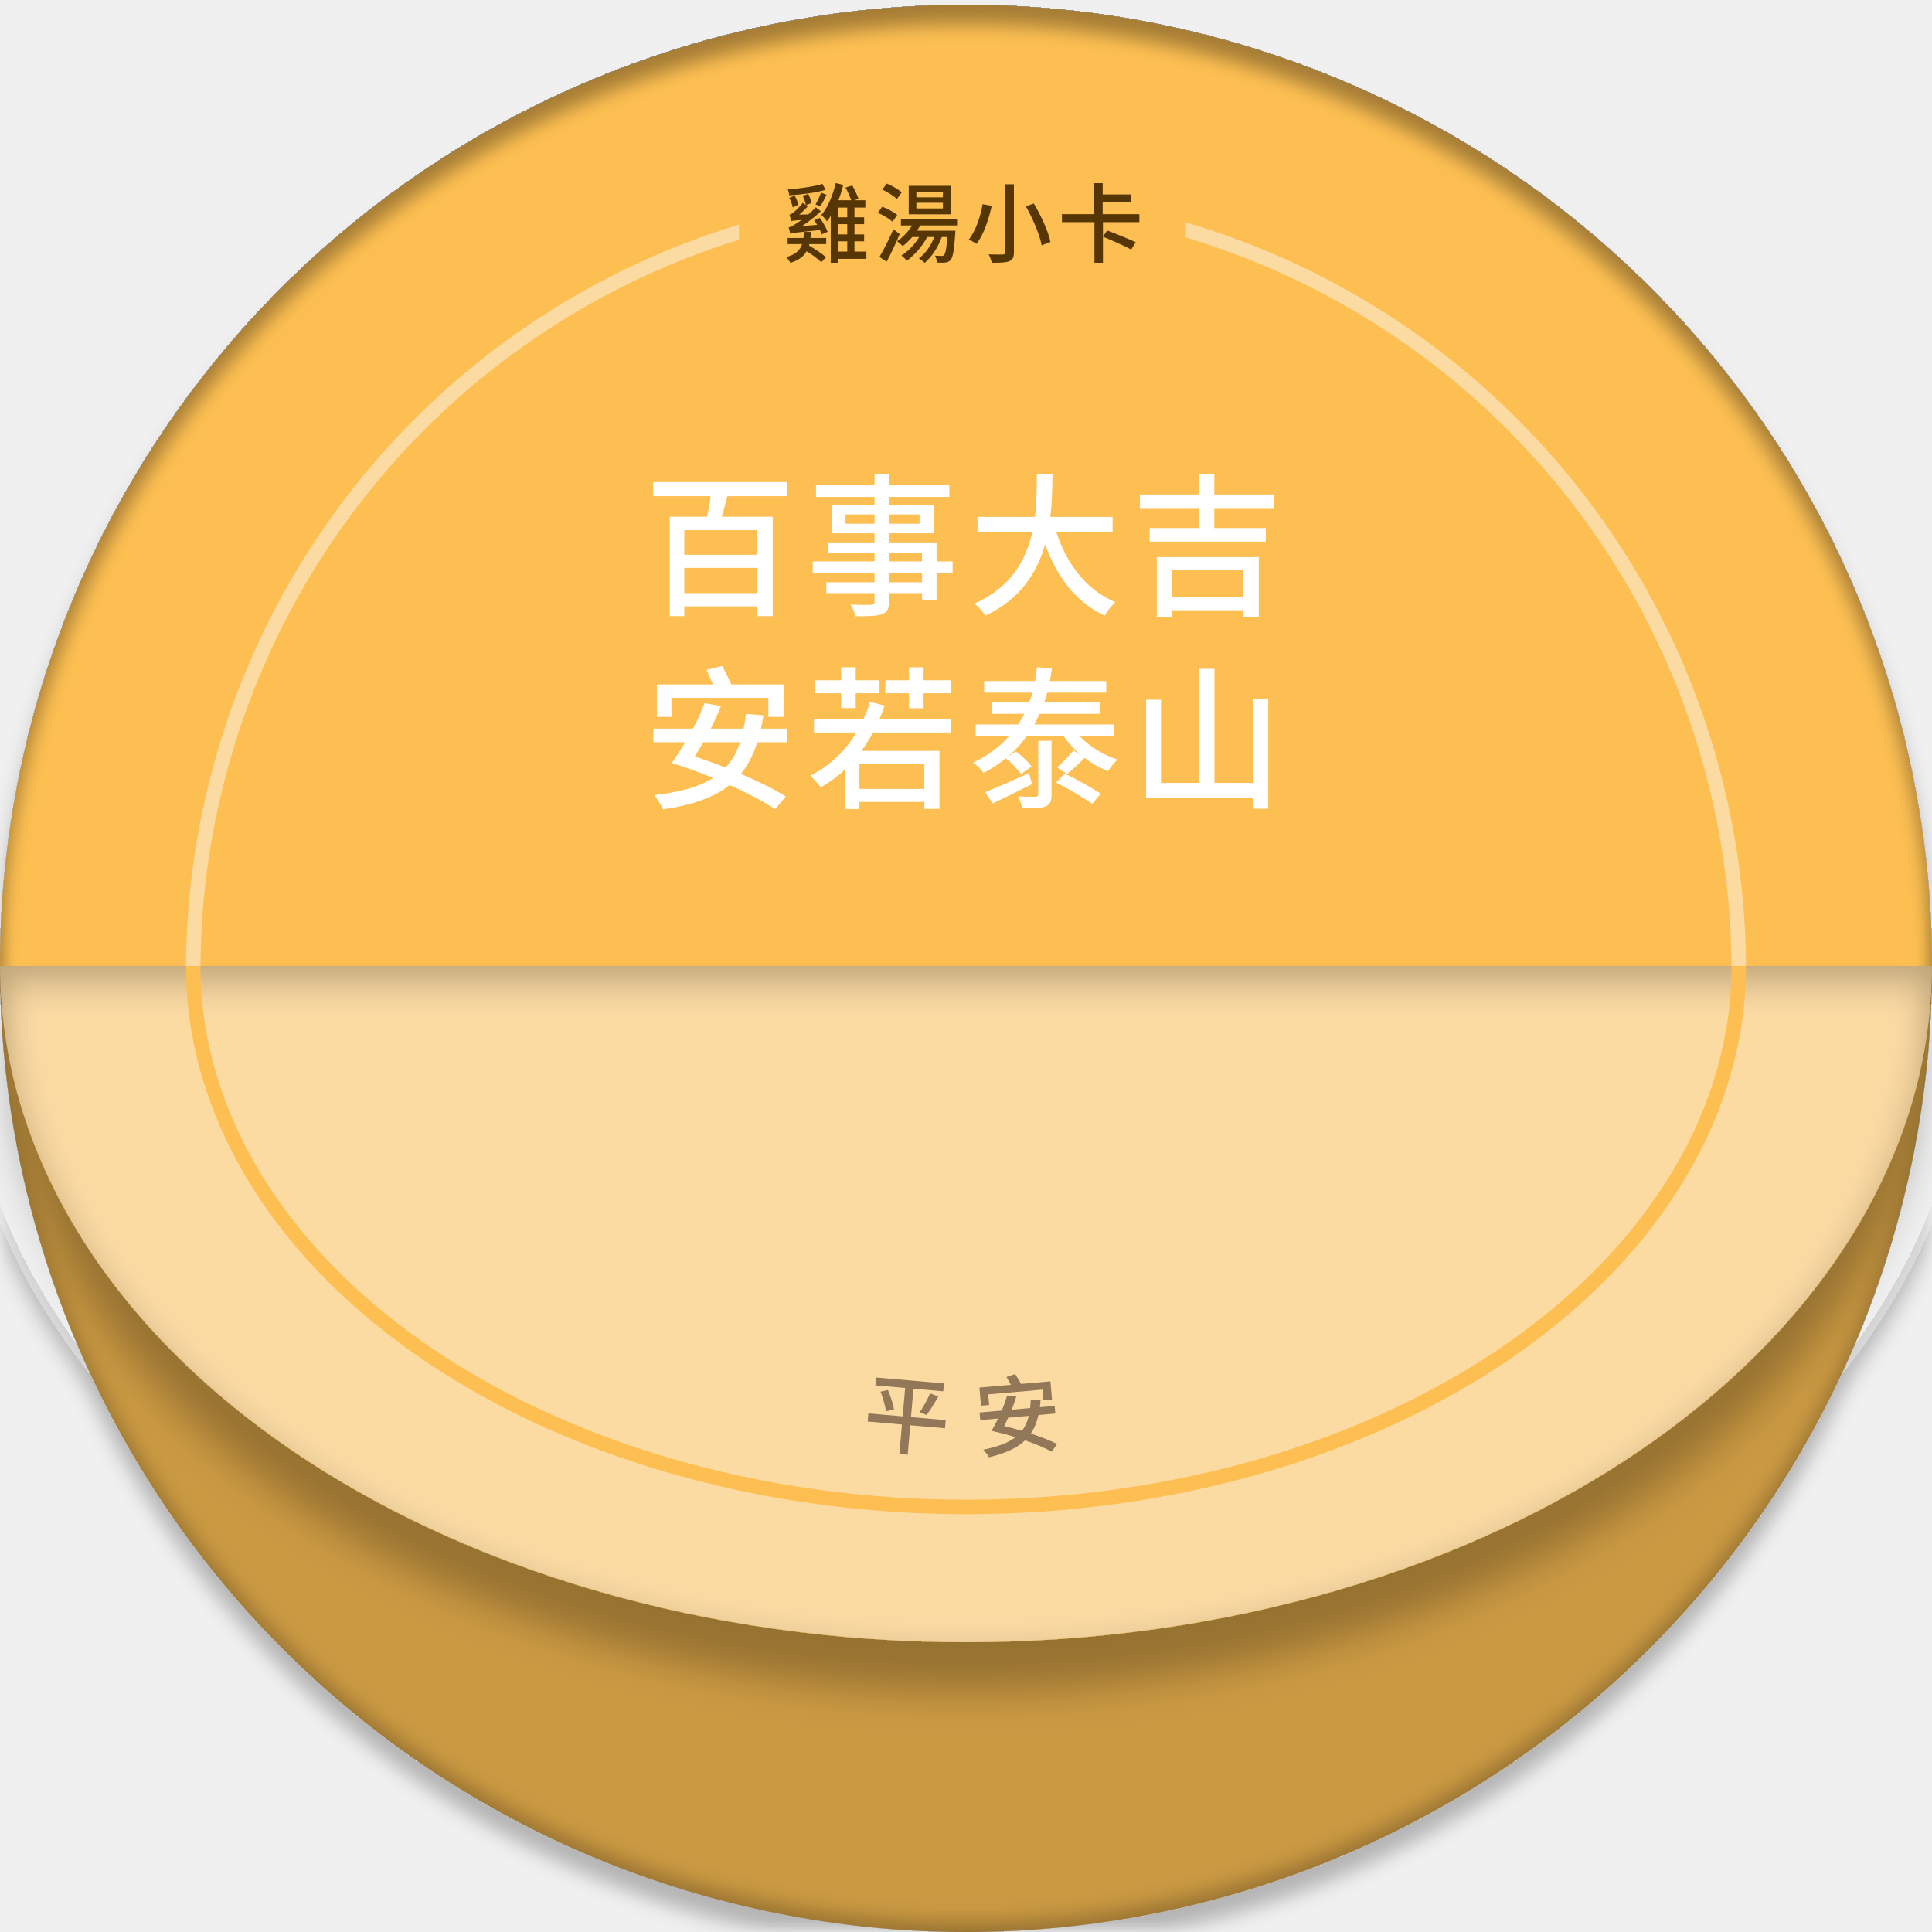
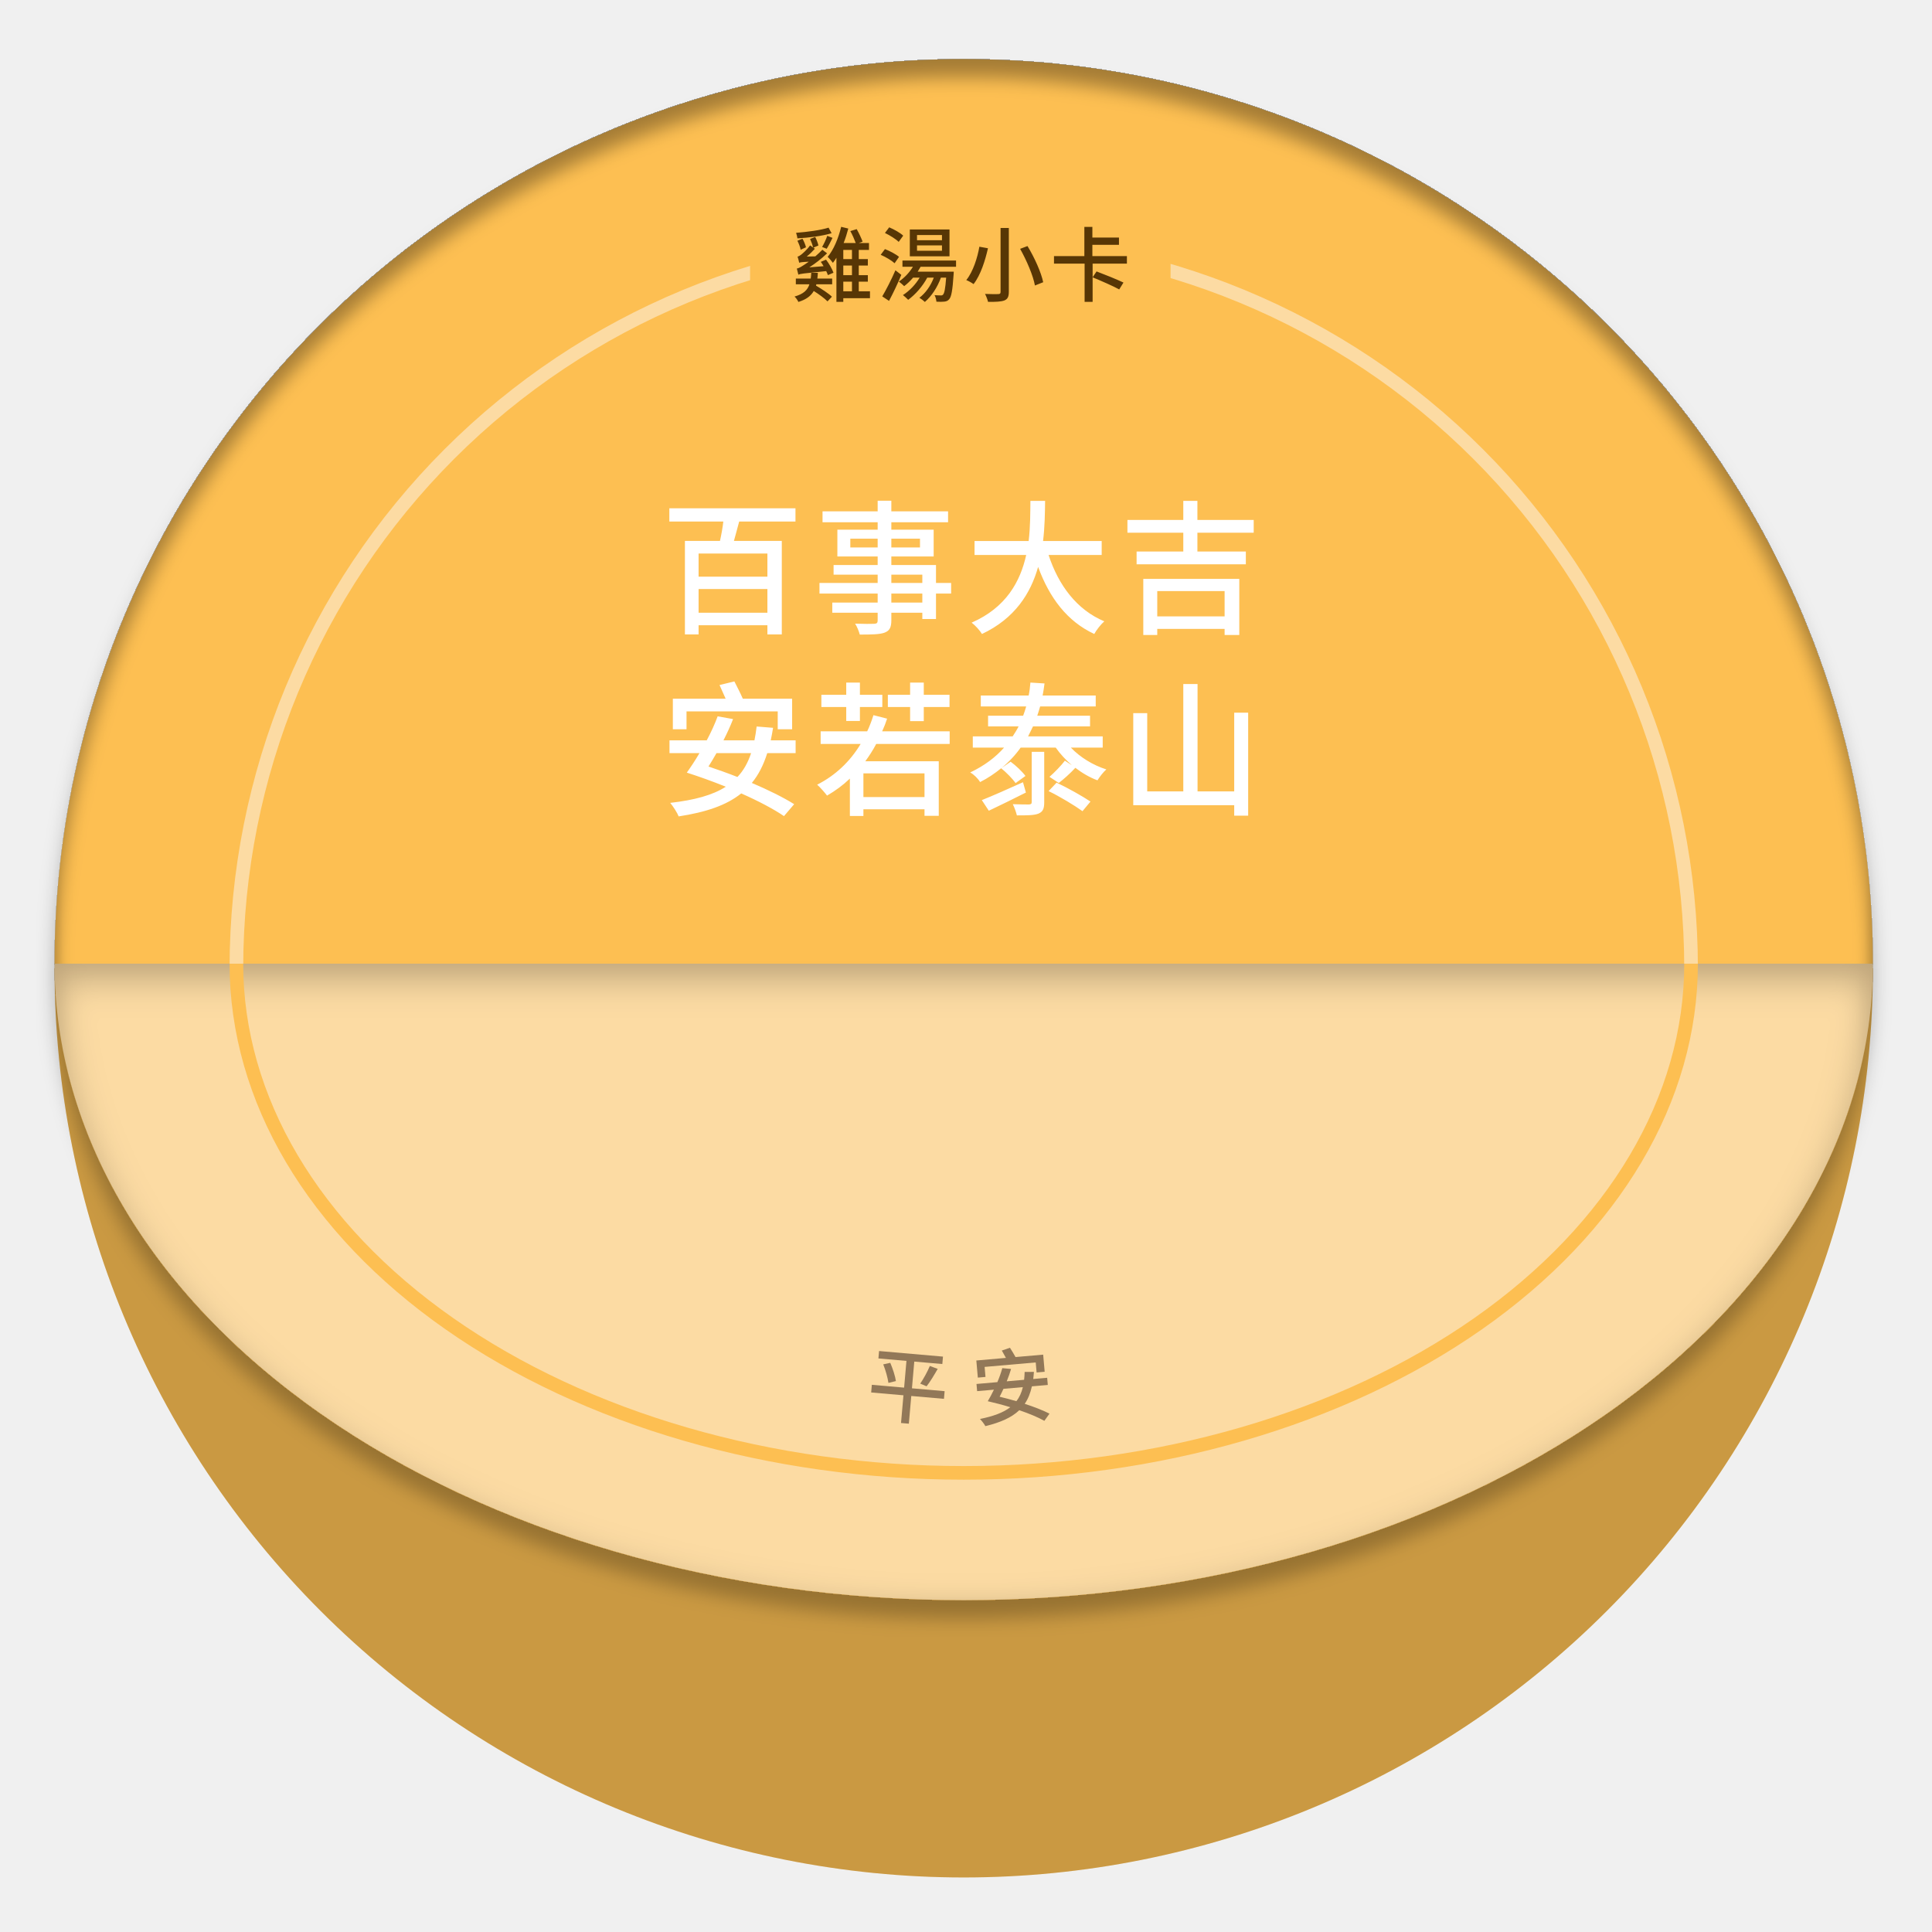
- <svg xmlns="http://www.w3.org/2000/svg" width="400" height="400" viewBox="0 0 400 400" fill="none">
-   <g clip-path="url(#clip0_114_13387)">
-     <g filter="url(#filter0_d_114_13387)">
-       <g filter="url(#filter1_i_114_13387)">
-         <path d="M400 200C400 147.222 378.929 96.606 341.421 59.286C303.914 21.966 253.043 1 200 1C146.957 1 96.086 21.966 58.579 59.286C21.071 96.606 8.00932e-06 147.222 0 200L400 200Z" fill="#FDBF52" />
-       </g>
-       <path d="M360 201C360 158.565 343.143 117.869 313.137 87.863C283.131 57.857 242.435 41 200 41C157.565 41 116.869 57.857 86.863 87.863C56.857 117.869 40 158.565 40 201" stroke="#FCDBA3" stroke-width="3" />
-       <g filter="url(#filter2_i_114_13387)">
-         <path d="M1.74846e-05 200C1.28474e-05 253.043 21.071 303.914 58.579 341.421C96.086 378.929 146.957 400 200 400C253.043 400 303.914 378.929 341.421 341.421C378.929 303.914 400 253.043 400 200L200 200L1.74846e-05 200Z" fill="#FDBF52" />
-         <path d="M1.74846e-05 200C1.28474e-05 253.043 21.071 303.914 58.579 341.421C96.086 378.929 146.957 400 200 400C253.043 400 303.914 378.929 341.421 341.421C378.929 303.914 400 253.043 400 200L200 200L1.74846e-05 200Z" fill="black" fill-opacity="0.2" />
-       </g>
-       <g filter="url(#filter3_di_114_13387)">
-         <path d="M1.22392e-05 200C8.99315e-06 237.13 21.071 272.74 58.579 298.995C96.086 325.25 146.957 340 200 340C253.043 340 303.914 325.25 341.421 298.995C378.929 272.74 400 237.13 400 200L200 200L1.22392e-05 200Z" fill="#FCDBA3" />
-       </g>
-       <path d="M40 200C40 229.704 56.857 258.192 86.863 279.196C116.869 300.2 157.565 312 200 312C242.435 312 283.131 300.2 313.137 279.196C343.143 258.192 360 229.704 360 200" stroke="#FDBF52" stroke-width="3" />
-       <path d="M156.812 114.856H141.676V109.768H156.812V114.856ZM141.676 122.792V117.576H156.812V122.792H141.676ZM162.988 102.728V99.816H135.244V102.728H147.116C146.956 104.136 146.668 105.704 146.38 106.984H138.668V127.56H141.676V125.544H156.812V127.56H159.98V106.984H149.452C149.836 105.704 150.188 104.168 150.604 102.728H162.988ZM190.892 120.552H184.076V118.568H190.892V120.552ZM184.076 114.408H190.892V116.232H184.076V114.408ZM175.052 108.424V106.504H181.068V108.424H175.052ZM190.38 106.504V108.424H184.076V106.504H190.38ZM197.228 116.232H193.9V112.296H184.076V110.408H193.388V104.52H184.076V102.888H196.556V100.488H184.076V98.152H181.068V100.488H168.94V102.888H181.068V104.52H172.204V110.408H181.068V112.296H171.372V114.408H181.068V116.232H168.268V118.568H181.068V120.552H171.084V122.792H181.068V124.488C181.068 125.032 180.876 125.192 180.3 125.224C179.788 125.256 177.868 125.256 176.108 125.192C176.524 125.832 176.972 126.92 177.132 127.592C179.82 127.592 181.484 127.56 182.572 127.176C183.66 126.76 184.076 126.088 184.076 124.456V122.792H190.892V124.168H193.9V118.568H197.228V116.232ZM230.348 110.088V107.016H217.452C217.836 103.848 217.868 100.776 217.9 98.184H214.668C214.636 100.744 214.668 103.816 214.284 107.016H202.38V110.088H213.74C212.46 115.88 209.356 121.64 201.74 124.968C202.572 125.608 203.532 126.664 204.012 127.464C211.276 124.04 214.732 118.504 216.364 112.712C218.86 119.496 222.732 124.68 228.716 127.464C229.196 126.568 230.188 125.32 230.924 124.68C224.876 122.152 220.844 116.744 218.668 110.088H230.348ZM257.388 118.024V123.592H242.572V118.024H257.388ZM239.5 127.688H242.572V126.344H257.388V127.688H260.62V115.336H239.5V127.688ZM263.788 105.192V102.376H251.404V98.184H248.3V102.376H236.012V105.192H248.3V109.32H238.028V112.136H262.06V109.32H251.404V105.192H263.788ZM139.02 144.488H159.084V148.424H162.252V141.704H151.404C150.924 140.584 150.156 139.08 149.548 137.896L146.284 138.696C146.7 139.592 147.212 140.744 147.628 141.704H136.012V148.424H139.02V144.488ZM153.228 153.672C152.524 155.784 151.564 157.512 150.22 158.92C148.108 158.088 145.932 157.32 143.852 156.616C144.428 155.72 145.004 154.728 145.612 153.672H153.228ZM163.02 153.672V150.856H157.548C157.74 149.992 157.9 149.064 158.06 148.104L154.444 147.816C154.316 148.904 154.156 149.928 153.964 150.856H147.148C147.948 149.288 148.684 147.688 149.26 146.184L145.868 145.576C145.26 147.24 144.428 149.064 143.468 150.856H135.276V153.672H141.868C140.94 155.272 139.948 156.744 139.084 157.96C141.772 158.824 144.748 159.88 147.66 161.064C144.716 162.952 140.716 164.008 135.436 164.616C136.076 165.384 137.004 166.824 137.292 167.592C143.308 166.664 147.788 165.16 151.052 162.536C154.828 164.2 158.22 165.992 160.46 167.528L162.7 164.904C160.364 163.432 157.004 161.768 153.388 160.232C154.86 158.44 155.948 156.296 156.78 153.672H163.02ZM188.204 146.632H191.212V143.528H196.876V140.84H191.212V138.152H188.204V140.84H183.308V143.528H188.204V146.632ZM174.156 146.6H177.164V143.528H182.092V140.84H177.164V138.152H174.156V140.84H168.684V143.528H174.156V146.6ZM191.372 163.336H177.932V158.12H191.372V163.336ZM196.908 151.656V148.872H182.06C182.476 147.976 182.828 147.048 183.148 146.088L180.14 145.32C179.756 146.536 179.308 147.752 178.764 148.872H168.524V151.656H177.324C174.988 155.528 171.788 158.568 167.756 160.616C168.396 161.16 169.484 162.408 169.932 163.016C171.756 161.96 173.42 160.744 174.956 159.272V167.496H177.932V166.024H191.372V167.464H194.508V155.464H178.348C179.212 154.28 180.044 153 180.748 151.656H196.908ZM213.036 160.072C209.708 161.576 206.252 163.112 203.98 164.008L205.516 166.344C207.884 165.224 210.892 163.752 213.676 162.344L213.036 160.072ZM214.956 164.424C214.956 164.84 214.796 164.936 214.348 164.968C213.932 164.968 212.332 164.968 210.796 164.904C211.148 165.608 211.532 166.664 211.692 167.368C213.932 167.368 215.436 167.368 216.428 166.984C217.42 166.568 217.708 165.896 217.708 164.488V153.384H214.956V164.424ZM218.668 162.024C221.164 163.24 224.396 165.192 226.124 166.44L227.884 164.328C226.156 163.176 222.956 161.352 220.428 160.168L218.668 162.024ZM230.572 152.456V149.992H214.156C214.508 149.256 214.892 148.552 215.244 147.784H227.788V145.448H216.172C216.396 144.776 216.62 144.104 216.812 143.4H229.036V141H217.356C217.516 140.136 217.676 139.208 217.772 138.344L214.668 138.152C214.604 139.08 214.476 140.072 214.284 141H203.756V143.4H213.74C213.548 144.104 213.324 144.776 213.068 145.448H205.356V147.784H212.076C211.692 148.552 211.244 149.256 210.764 149.992H201.996V152.456H208.876C206.988 154.6 204.524 156.456 201.42 157.928C202.188 158.312 203.18 159.304 203.596 160.04C205.324 159.176 206.86 158.12 208.236 157C209.388 157.928 210.764 159.336 211.404 160.264L213.58 158.696C212.908 157.768 211.5 156.424 210.316 155.56L208.332 156.936C209.964 155.592 211.372 154.088 212.524 152.456H220.236C221.228 153.864 222.444 155.176 223.788 156.328L222.252 155.336C221.452 156.392 219.948 157.96 218.86 158.888L220.908 160.232C221.964 159.432 223.372 158.184 224.556 156.904C226.06 158.056 227.692 159.016 229.42 159.656C229.868 158.92 230.732 157.8 231.372 157.256C228.428 156.328 225.58 154.568 223.564 152.456H230.572ZM259.5 144.776V162.088H251.436V138.472H248.3V162.088H240.364V144.872H237.292V165.128H259.5V167.432H262.572V144.776H259.5Z" fill="white" />
-       <rect x="153" y="32" width="92.5" height="26" fill="#FDBF52" />
-       <path d="M170.268 38.078C168.522 38.636 165.588 39.032 163.122 39.212C163.23 39.554 163.374 40.058 163.41 40.436C165.93 40.292 168.936 39.914 170.934 39.302L170.268 38.078ZM169.854 42.722C170.25 42.11 170.7 41.21 171.132 40.328L169.98 39.878C169.728 40.634 169.242 41.66 168.846 42.326L169.854 42.722ZM165.3 42.398C165.174 41.858 164.868 41.084 164.526 40.508L163.41 40.958C163.716 41.552 164.04 42.38 164.13 42.938L165.3 42.398ZM166.452 48.014C166.434 48.464 166.398 48.896 166.344 49.274H163.068V50.534H166.056C165.642 51.83 164.742 52.676 162.78 53.234C163.086 53.504 163.482 54.062 163.626 54.422C165.372 53.882 166.398 53.09 167.01 52.01C168.162 52.73 169.404 53.648 170.034 54.296L171.006 53.27C170.25 52.532 168.738 51.56 167.514 50.84L167.568 50.534H171.06V49.274H167.802C167.856 48.878 167.892 48.446 167.91 48.014H166.452ZM168.558 45.602C168.774 45.89 168.972 46.214 169.17 46.556L166.038 46.808C167.352 45.962 168.684 44.936 169.944 43.73L168.9 42.938C168.414 43.442 167.874 43.946 167.352 44.396L165.462 44.432C166.074 43.946 166.704 43.334 167.262 42.722L166.92 42.488L168.036 42.002C167.928 41.48 167.622 40.706 167.334 40.13L166.2 40.562C166.47 41.156 166.758 41.912 166.848 42.434L166.2 41.984C165.534 42.938 164.544 43.784 164.238 44.018C163.95 44.234 163.698 44.396 163.446 44.45C163.572 44.81 163.752 45.512 163.806 45.8C164.04 45.71 164.364 45.638 165.912 45.566C165.372 45.944 164.94 46.25 164.688 46.394C164.112 46.772 163.68 47.006 163.284 47.078C163.392 47.438 163.572 48.158 163.626 48.428C164.04 48.212 164.652 48.158 169.746 47.636C169.908 47.96 170.034 48.266 170.124 48.518L171.348 47.996C171.06 47.186 170.394 45.998 169.71 45.116L168.558 45.602ZM173.508 49.958H175.416V52.082H173.508V49.958ZM175.416 44.99H173.508V42.974H175.416V44.99ZM175.416 48.536H173.508V46.412H175.416V48.536ZM179.376 52.082H176.91V49.958H178.908V48.536H176.91V46.412H178.908V44.99H176.91V42.974H179.16V41.462H176.91L177.756 41.156C177.486 40.418 176.946 39.266 176.46 38.402L175.056 38.834C175.506 39.626 175.974 40.724 176.244 41.462H173.58C173.994 40.436 174.318 39.356 174.606 38.276L173.04 37.898C172.428 40.418 171.402 42.92 170.07 44.504C170.412 44.81 170.988 45.494 171.222 45.818C171.492 45.476 171.744 45.116 171.996 44.702V54.404H173.508V53.594H179.376V52.082ZM195.216 40.85H189.726V39.698H195.216V40.85ZM195.216 43.154H189.726V41.984H195.216V43.154ZM196.872 38.474H188.142V44.378H196.872V38.474ZM186.684 39.842C186.036 39.212 184.668 38.456 183.606 38.006L182.67 39.248C183.732 39.752 185.082 40.598 185.694 41.21L186.684 39.842ZM185.766 44.504C185.1 43.928 183.732 43.208 182.67 42.794L181.734 44.054C182.832 44.522 184.164 45.314 184.794 45.908L185.766 44.504ZM184.974 47.456C184.092 49.508 182.904 51.812 182.076 53.198L183.57 54.188C184.47 52.496 185.496 50.354 186.27 48.464L184.974 47.456ZM198.312 46.682V45.314H186.522V46.682H188.826C188.052 47.96 186.918 49.148 185.73 49.94C186.072 50.192 186.648 50.678 186.9 50.948C187.566 50.444 188.25 49.796 188.862 49.076H190.302C189.402 50.606 188.052 51.992 186.63 52.91C186.954 53.162 187.53 53.684 187.782 53.954C189.366 52.784 190.932 51.02 191.976 49.076H193.416C192.732 50.876 191.616 52.46 190.248 53.504C190.59 53.702 191.202 54.17 191.454 54.422C192.912 53.162 194.19 51.254 194.982 49.076H196.134C195.954 51.524 195.738 52.496 195.468 52.784C195.324 52.964 195.18 53 194.946 52.982C194.712 52.982 194.172 52.982 193.578 52.928C193.812 53.306 193.956 53.936 193.992 54.368C194.694 54.404 195.378 54.404 195.756 54.35C196.188 54.296 196.512 54.17 196.8 53.828C197.286 53.288 197.538 51.884 197.772 48.41C197.79 48.194 197.808 47.762 197.808 47.762H189.87C190.104 47.402 190.32 47.042 190.518 46.682H198.312ZM208.104 38.15V52.208C208.104 52.568 207.978 52.676 207.6 52.694C207.222 52.712 205.908 52.712 204.684 52.658C204.954 53.144 205.242 53.936 205.35 54.404C207.06 54.422 208.212 54.368 208.932 54.098C209.634 53.81 209.922 53.324 209.922 52.208V38.15H208.104ZM212.406 42.74C213.864 45.332 215.286 48.68 215.664 50.804L217.482 50.084C217.032 47.906 215.556 44.63 214.026 42.128L212.406 42.74ZM203.442 42.272C203.028 44.648 202.074 47.744 200.562 49.616C201.012 49.778 201.75 50.192 202.164 50.498C203.73 48.5 204.738 45.242 205.332 42.614L203.442 42.272ZM235.14 50.156C233.754 49.49 231.036 48.392 229.218 47.708L228.354 49.004C230.226 49.778 232.908 50.948 234.204 51.668L235.14 50.156ZM235.896 45.998V44.342H228.3V41.858H234.15V40.256H228.3V37.916H226.536V44.342H219.858V45.998H226.59V54.404H228.354V45.998H235.896Z" fill="#573605" />
-       <path d="M195.799 294.028L188.609 293.399L189.123 287.518L195.292 288.057L195.435 286.425L181.376 285.196L181.234 286.827L187.402 287.367L186.887 293.249L179.787 292.627L179.639 294.313L186.74 294.934L186.207 301.031L187.928 301.181L188.461 295.085L195.652 295.714L195.799 294.028ZM182.294 288.131C182.83 289.442 183.294 291.163 183.437 292.206L185.08 291.808C184.938 290.747 184.396 289.092 183.841 287.796L182.294 288.131ZM191.828 292.958C192.579 292.012 193.509 290.467 194.277 289.125L192.544 288.485C192.04 289.706 191.138 291.344 190.434 292.366L191.828 292.958Z" fill="#927858" />
-       <path d="M204.595 288.691L215.838 287.708L216.031 289.913L217.806 289.758L217.476 285.992L211.398 286.524C211.074 285.92 210.57 285.115 210.171 284.481L208.381 285.089C208.658 285.571 209.002 286.192 209.282 286.709L202.773 287.279L203.102 291.044L204.788 290.897L204.595 288.691ZM213.006 293.141C212.715 294.359 212.262 295.374 211.578 296.229C210.354 295.867 209.097 295.543 207.897 295.25C208.176 294.72 208.45 294.136 208.739 293.514L213.006 293.141ZM218.493 292.661L218.355 291.083L215.289 291.351C215.354 290.858 215.399 290.33 215.441 289.784L213.401 289.8C213.382 290.416 213.343 290.997 213.281 291.527L209.461 291.861C209.833 290.943 210.167 290.011 210.416 289.14L208.485 288.965C208.226 289.927 207.849 290.99 207.399 292.041L202.809 292.443L202.947 294.021L206.641 293.698C206.199 294.64 205.715 295.513 205.291 296.237C206.84 296.59 208.559 297.035 210.249 297.556C208.692 298.758 206.502 299.546 203.573 300.146C203.969 300.545 204.56 301.306 204.759 301.722C208.085 300.907 210.521 299.845 212.222 298.215C214.419 298.962 216.408 299.8 217.738 300.551L218.865 298.971C217.484 298.26 215.519 297.493 213.418 296.809C214.155 295.733 214.659 294.478 214.997 292.967L218.493 292.661Z" fill="#927858" />
+ <svg xmlns="http://www.w3.org/2000/svg" width="425" height="425" viewBox="0 0 425 425" fill="none">
+   <path d="M12 213C12 266.043 33.071 316.914 70.579 354.421C108.086 391.929 158.957 413 212 413C265.043 413 315.914 391.929 353.421 354.421C390.929 316.914 412 266.043 412 213L212 213L12 213Z" fill="#FDBF52" />
+   <path d="M12 213C12 266.043 33.071 316.914 70.579 354.421C108.086 391.929 158.957 413 212 413C265.043 413 315.914 391.929 353.421 354.421C390.929 316.914 412 266.043 412 213L212 213L12 213Z" fill="black" fill-opacity="0.2" />
+   <g filter="url(#filter0_d_114_13387)">
+     <g filter="url(#filter1_i_114_13387)">
+       <path d="M412 212C412 159.222 390.929 108.605 353.421 71.286C315.914 33.966 265.043 13 212 13C158.957 13 108.086 33.966 70.579 71.286C33.071 108.605 12 159.222 12 212L412 212Z" fill="#FDBF52" />
    </g>
+     <path d="M372 213C372 170.565 355.143 129.869 325.137 99.863C295.131 69.857 254.435 53 212 53C169.565 53 128.869 69.857 98.863 99.863C68.857 129.869 52 170.565 52 213" stroke="#FCDBA3" stroke-width="3" />
+     <g filter="url(#filter2_i_114_13387)">
+       <path d="M12 212.001C12 249.131 33.071 284.741 70.579 310.996C108.086 337.251 158.957 352.001 212 352.001C265.043 352.001 315.914 337.251 353.421 310.996C390.929 284.741 412 249.131 412 212.001L212 212.001L12 212.001Z" fill="#FCDBA3" />
+     </g>
+     <path d="M52 212.001C52 241.705 68.857 270.193 98.863 291.197C128.869 312.201 169.565 324.001 212 324.001C254.435 324.001 295.131 312.201 325.137 291.197C355.143 270.193 372 241.705 372 212.001" stroke="#FDBF52" stroke-width="3" />
+     <path d="M168.812 126.856H153.676V121.768H168.812V126.856ZM153.676 134.792V129.576H168.812V134.792H153.676ZM174.988 114.728V111.816H147.244V114.728H159.116C158.956 116.136 158.668 117.704 158.38 118.984H150.668V139.56H153.676V137.544H168.812V139.56H171.98V118.984H161.452C161.836 117.704 162.188 116.168 162.604 114.728H174.988ZM202.892 132.552H196.076V130.568H202.892V132.552ZM196.076 126.408H202.892V128.232H196.076V126.408ZM187.052 120.424V118.504H193.068V120.424H187.052ZM202.38 118.504V120.424H196.076V118.504H202.38ZM209.228 128.232H205.9V124.296H196.076V122.408H205.388V116.52H196.076V114.888H208.556V112.488H196.076V110.152H193.068V112.488H180.94V114.888H193.068V116.52H184.204V122.408H193.068V124.296H183.372V126.408H193.068V128.232H180.268V130.568H193.068V132.552H183.084V134.792H193.068V136.488C193.068 137.032 192.876 137.192 192.3 137.224C191.788 137.256 189.868 137.256 188.108 137.192C188.524 137.832 188.972 138.92 189.132 139.592C191.82 139.592 193.484 139.56 194.572 139.176C195.66 138.76 196.076 138.088 196.076 136.456V134.792H202.892V136.168H205.9V130.568H209.228V128.232ZM242.348 122.088V119.016H229.452C229.836 115.848 229.868 112.776 229.9 110.184H226.668C226.636 112.744 226.668 115.816 226.284 119.016H214.38V122.088H225.74C224.46 127.88 221.356 133.64 213.74 136.968C214.572 137.608 215.532 138.664 216.012 139.464C223.276 136.04 226.732 130.504 228.364 124.712C230.86 131.496 234.732 136.68 240.716 139.464C241.196 138.568 242.188 137.32 242.924 136.68C236.876 134.152 232.844 128.744 230.668 122.088H242.348ZM269.388 130.024V135.592H254.572V130.024H269.388ZM251.5 139.688H254.572V138.344H269.388V139.688H272.62V127.336H251.5V139.688ZM275.788 117.192V114.376H263.404V110.184H260.3V114.376H248.012V117.192H260.3V121.32H250.028V124.136H274.06V121.32H263.404V117.192H275.788ZM151.02 156.488H171.084V160.424H174.252V153.704H163.404C162.924 152.584 162.156 151.08 161.548 149.896L158.284 150.696C158.7 151.592 159.212 152.744 159.628 153.704H148.012V160.424H151.02V156.488ZM165.228 165.672C164.524 167.784 163.564 169.512 162.22 170.92C160.108 170.088 157.932 169.32 155.852 168.616C156.428 167.72 157.004 166.728 157.612 165.672H165.228ZM175.02 165.672V162.856H169.548C169.74 161.992 169.9 161.064 170.06 160.104L166.444 159.816C166.316 160.904 166.156 161.928 165.964 162.856H159.148C159.948 161.288 160.684 159.688 161.26 158.184L157.868 157.576C157.26 159.24 156.428 161.064 155.468 162.856H147.276V165.672H153.868C152.94 167.272 151.948 168.744 151.084 169.96C153.772 170.824 156.748 171.88 159.66 173.064C156.716 174.952 152.716 176.008 147.436 176.616C148.076 177.384 149.004 178.824 149.292 179.592C155.308 178.664 159.788 177.16 163.052 174.536C166.828 176.2 170.22 177.992 172.46 179.528L174.7 176.904C172.364 175.432 169.004 173.768 165.388 172.232C166.86 170.44 167.948 168.296 168.78 165.672H175.02ZM200.204 158.632H203.212V155.528H208.876V152.84H203.212V150.152H200.204V152.84H195.308V155.528H200.204V158.632ZM186.156 158.6H189.164V155.528H194.092V152.84H189.164V150.152H186.156V152.84H180.684V155.528H186.156V158.6ZM203.372 175.336H189.932V170.12H203.372V175.336ZM208.908 163.656V160.872H194.06C194.476 159.976 194.828 159.048 195.148 158.088L192.14 157.32C191.756 158.536 191.308 159.752 190.764 160.872H180.524V163.656H189.324C186.988 167.528 183.788 170.568 179.756 172.616C180.396 173.16 181.484 174.408 181.932 175.016C183.756 173.96 185.42 172.744 186.956 171.272V179.496H189.932V178.024H203.372V179.464H206.508V167.464H190.348C191.212 166.28 192.044 165 192.748 163.656H208.908ZM225.036 172.072C221.708 173.576 218.252 175.112 215.98 176.008L217.516 178.344C219.884 177.224 222.892 175.752 225.676 174.344L225.036 172.072ZM226.956 176.424C226.956 176.84 226.796 176.936 226.348 176.968C225.932 176.968 224.332 176.968 222.796 176.904C223.148 177.608 223.532 178.664 223.692 179.368C225.932 179.368 227.436 179.368 228.428 178.984C229.42 178.568 229.708 177.896 229.708 176.488V165.384H226.956V176.424ZM230.668 174.024C233.164 175.24 236.396 177.192 238.124 178.44L239.884 176.328C238.156 175.176 234.956 173.352 232.428 172.168L230.668 174.024ZM242.572 164.456V161.992H226.156C226.508 161.256 226.892 160.552 227.244 159.784H239.788V157.448H228.172C228.396 156.776 228.62 156.104 228.812 155.4H241.036V153H229.356C229.516 152.136 229.676 151.208 229.772 150.344L226.668 150.152C226.604 151.08 226.476 152.072 226.284 153H215.756V155.4H225.74C225.548 156.104 225.324 156.776 225.068 157.448H217.356V159.784H224.076C223.692 160.552 223.244 161.256 222.764 161.992H213.996V164.456H220.876C218.988 166.6 216.524 168.456 213.42 169.928C214.188 170.312 215.18 171.304 215.596 172.04C217.324 171.176 218.86 170.12 220.236 169C221.388 169.928 222.764 171.336 223.404 172.264L225.58 170.696C224.908 169.768 223.5 168.424 222.316 167.56L220.332 168.936C221.964 167.592 223.372 166.088 224.524 164.456H232.236C233.228 165.864 234.444 167.176 235.788 168.328L234.252 167.336C233.452 168.392 231.948 169.96 230.86 170.888L232.908 172.232C233.964 171.432 235.372 170.184 236.556 168.904C238.06 170.056 239.692 171.016 241.42 171.656C241.868 170.92 242.732 169.8 243.372 169.256C240.428 168.328 237.58 166.568 235.564 164.456H242.572ZM271.5 156.776V174.088H263.436V150.472H260.3V174.088H252.364V156.872H249.292V177.128H271.5V179.432H274.572V156.776H271.5Z" fill="white" />
+     <rect x="165" y="44" width="92.5" height="26" fill="#FDBF52" />
+     <path d="M182.268 50.078C180.522 50.636 177.588 51.032 175.122 51.212C175.23 51.554 175.374 52.058 175.41 52.436C177.93 52.292 180.936 51.914 182.934 51.302L182.268 50.078ZM181.854 54.722C182.25 54.11 182.7 53.21 183.132 52.328L181.98 51.878C181.728 52.634 181.242 53.66 180.846 54.326L181.854 54.722ZM177.3 54.398C177.174 53.858 176.868 53.084 176.526 52.508L175.41 52.958C175.716 53.552 176.04 54.38 176.13 54.938L177.3 54.398ZM178.452 60.014C178.434 60.464 178.398 60.896 178.344 61.274H175.068V62.534H178.056C177.642 63.83 176.742 64.676 174.78 65.234C175.086 65.504 175.482 66.062 175.626 66.422C177.372 65.882 178.398 65.09 179.01 64.01C180.162 64.73 181.404 65.648 182.034 66.296L183.006 65.27C182.25 64.532 180.738 63.56 179.514 62.84L179.568 62.534H183.06V61.274H179.802C179.856 60.878 179.892 60.446 179.91 60.014H178.452ZM180.558 57.602C180.774 57.89 180.972 58.214 181.17 58.556L178.038 58.808C179.352 57.962 180.684 56.936 181.944 55.73L180.9 54.938C180.414 55.442 179.874 55.946 179.352 56.396L177.462 56.432C178.074 55.946 178.704 55.334 179.262 54.722L178.92 54.488L180.036 54.002C179.928 53.48 179.622 52.706 179.334 52.13L178.2 52.562C178.47 53.156 178.758 53.912 178.848 54.434L178.2 53.984C177.534 54.938 176.544 55.784 176.238 56.018C175.95 56.234 175.698 56.396 175.446 56.45C175.572 56.81 175.752 57.512 175.806 57.8C176.04 57.71 176.364 57.638 177.912 57.566C177.372 57.944 176.94 58.25 176.688 58.394C176.112 58.772 175.68 59.006 175.284 59.078C175.392 59.438 175.572 60.158 175.626 60.428C176.04 60.212 176.652 60.158 181.746 59.636C181.908 59.96 182.034 60.266 182.124 60.518L183.348 59.996C183.06 59.186 182.394 57.998 181.71 57.116L180.558 57.602ZM185.508 61.958H187.416V64.082H185.508V61.958ZM187.416 56.99H185.508V54.974H187.416V56.99ZM187.416 60.536H185.508V58.412H187.416V60.536ZM191.376 64.082H188.91V61.958H190.908V60.536H188.91V58.412H190.908V56.99H188.91V54.974H191.16V53.462H188.91L189.756 53.156C189.486 52.418 188.946 51.266 188.46 50.402L187.056 50.834C187.506 51.626 187.974 52.724 188.244 53.462H185.58C185.994 52.436 186.318 51.356 186.606 50.276L185.04 49.898C184.428 52.418 183.402 54.92 182.07 56.504C182.412 56.81 182.988 57.494 183.222 57.818C183.492 57.476 183.744 57.116 183.996 56.702V66.404H185.508V65.594H191.376V64.082ZM207.216 52.85H201.726V51.698H207.216V52.85ZM207.216 55.154H201.726V53.984H207.216V55.154ZM208.872 50.474H200.142V56.378H208.872V50.474ZM198.684 51.842C198.036 51.212 196.668 50.456 195.606 50.006L194.67 51.248C195.732 51.752 197.082 52.598 197.694 53.21L198.684 51.842ZM197.766 56.504C197.1 55.928 195.732 55.208 194.67 54.794L193.734 56.054C194.832 56.522 196.164 57.314 196.794 57.908L197.766 56.504ZM196.974 59.456C196.092 61.508 194.904 63.812 194.076 65.198L195.57 66.188C196.47 64.496 197.496 62.354 198.27 60.464L196.974 59.456ZM210.312 58.682V57.314H198.522V58.682H200.826C200.052 59.96 198.918 61.148 197.73 61.94C198.072 62.192 198.648 62.678 198.9 62.948C199.566 62.444 200.25 61.796 200.862 61.076H202.302C201.402 62.606 200.052 63.992 198.63 64.91C198.954 65.162 199.53 65.684 199.782 65.954C201.366 64.784 202.932 63.02 203.976 61.076H205.416C204.732 62.876 203.616 64.46 202.248 65.504C202.59 65.702 203.202 66.17 203.454 66.422C204.912 65.162 206.19 63.254 206.982 61.076H208.134C207.954 63.524 207.738 64.496 207.468 64.784C207.324 64.964 207.18 65 206.946 64.982C206.712 64.982 206.172 64.982 205.578 64.928C205.812 65.306 205.956 65.936 205.992 66.368C206.694 66.404 207.378 66.404 207.756 66.35C208.188 66.296 208.512 66.17 208.8 65.828C209.286 65.288 209.538 63.884 209.772 60.41C209.79 60.194 209.808 59.762 209.808 59.762H201.87C202.104 59.402 202.32 59.042 202.518 58.682H210.312ZM220.104 50.15V64.208C220.104 64.568 219.978 64.676 219.6 64.694C219.222 64.712 217.908 64.712 216.684 64.658C216.954 65.144 217.242 65.936 217.35 66.404C219.06 66.422 220.212 66.368 220.932 66.098C221.634 65.81 221.922 65.324 221.922 64.208V50.15H220.104ZM224.406 54.74C225.864 57.332 227.286 60.68 227.664 62.804L229.482 62.084C229.032 59.906 227.556 56.63 226.026 54.128L224.406 54.74ZM215.442 54.272C215.028 56.648 214.074 59.744 212.562 61.616C213.012 61.778 213.75 62.192 214.164 62.498C215.73 60.5 216.738 57.242 217.332 54.614L215.442 54.272ZM247.14 62.156C245.754 61.49 243.036 60.392 241.218 59.708L240.354 61.004C242.226 61.778 244.908 62.948 246.204 63.668L247.14 62.156ZM247.896 57.998V56.342H240.3V53.858H246.15V52.256H240.3V49.916H238.536V56.342H231.858V57.998H238.59V66.404H240.354V57.998H247.896Z" fill="#573605" />
+     <path d="M207.799 306.029L200.609 305.4L201.123 299.519L207.292 300.058L207.435 298.426L193.376 297.197L193.234 298.828L199.402 299.368L198.887 305.249L191.787 304.628L191.639 306.314L198.74 306.935L198.207 313.032L199.928 313.182L200.461 307.086L207.652 307.715L207.799 306.029ZM194.294 300.132C194.83 301.443 195.294 303.164 195.437 304.207L197.08 303.808C196.938 302.748 196.396 301.093 195.841 299.797L194.294 300.132ZM203.828 304.959C204.579 304.013 205.509 302.468 206.277 301.126L204.544 300.486C204.04 301.707 203.138 303.345 202.434 304.367L203.828 304.959Z" fill="#927858" />
+     <path d="M216.595 300.692L227.838 299.709L228.031 301.914L229.806 301.759L229.476 297.993L223.398 298.525C223.074 297.921 222.57 297.116 222.171 296.482L220.381 297.09C220.658 297.572 221.002 298.193 221.282 298.71L214.773 299.28L215.102 303.045L216.788 302.898L216.595 300.692ZM225.006 305.142C224.715 306.36 224.262 307.375 223.578 308.23C222.354 307.868 221.097 307.544 219.897 307.251C220.176 306.721 220.45 306.137 220.739 305.515L225.006 305.142ZM230.493 304.662L230.355 303.084L227.289 303.352C227.354 302.859 227.399 302.331 227.441 301.785L225.401 301.801C225.382 302.417 225.343 302.998 225.281 303.528L221.461 303.862C221.833 302.944 222.167 302.012 222.416 301.141L220.485 300.966C220.226 301.928 219.849 302.991 219.399 304.042L214.809 304.444L214.947 306.022L218.641 305.699C218.199 306.641 217.715 307.514 217.291 308.238C218.84 308.591 220.559 309.036 222.249 309.557C220.692 310.759 218.502 311.547 215.573 312.147C215.969 312.546 216.56 313.307 216.759 313.723C220.085 312.908 222.521 311.846 224.222 310.216C226.419 310.963 228.408 311.801 229.738 312.552L230.865 310.972C229.484 310.261 227.519 309.493 225.418 308.81C226.155 307.734 226.659 306.479 226.997 304.968L230.493 304.662Z" fill="#927858" />
  </g>
  <defs>
-     <filter id="filter0_d_114_13387" x="-4" y="1" width="408" height="407" filterUnits="userSpaceOnUse" color-interpolation-filters="sRGB">
+     <filter id="filter0_d_114_13387" x="8" y="13" width="408" height="347.001" filterUnits="userSpaceOnUse" color-interpolation-filters="sRGB">
      <feFlood flood-opacity="0" result="BackgroundImageFix" />
      <feColorMatrix in="SourceAlpha" type="matrix" values="0 0 0 0 0 0 0 0 0 0 0 0 0 0 0 0 0 0 127 0" result="hardAlpha" />
      <feOffset dy="4" />
      <feGaussianBlur stdDeviation="2" />
      <feComposite in2="hardAlpha" operator="out" />
      <feColorMatrix type="matrix" values="0 0 0 0 0 0 0 0 0 0 0 0 0 0 0 0 0 0 0.25 0" />
      <feBlend mode="normal" in2="BackgroundImageFix" result="effect1_dropShadow_114_13387" />
      <feBlend mode="normal" in="SourceGraphic" in2="effect1_dropShadow_114_13387" result="shape" />
    </filter>
-     <filter id="filter1_i_114_13387" x="0" y="1" width="400" height="203" filterUnits="userSpaceOnUse" color-interpolation-filters="sRGB">
+     <filter id="filter1_i_114_13387" x="12" y="13" width="400" height="203" filterUnits="userSpaceOnUse" color-interpolation-filters="sRGB">
      <feFlood flood-opacity="0" result="BackgroundImageFix" />
      <feBlend mode="normal" in="SourceGraphic" in2="BackgroundImageFix" result="shape" />
      <feColorMatrix in="SourceAlpha" type="matrix" values="0 0 0 0 0 0 0 0 0 0 0 0 0 0 0 0 0 0 127 0" result="hardAlpha" />
      <feOffset dy="4" />
      <feGaussianBlur stdDeviation="2" />
      <feComposite in2="hardAlpha" operator="arithmetic" k2="-1" k3="1" />
      <feColorMatrix type="matrix" values="0 0 0 0 0 0 0 0 0 0 0 0 0 0 0 0 0 0 0.35 0" />
      <feBlend mode="normal" in2="shape" result="effect1_innerShadow_114_13387" />
    </filter>
-     <filter id="filter2_i_114_13387" x="0" y="198" width="400" height="202" filterUnits="userSpaceOnUse" color-interpolation-filters="sRGB">
+     <filter id="filter2_i_114_13387" x="12" y="212.001" width="400" height="143" filterUnits="userSpaceOnUse" color-interpolation-filters="sRGB">
      <feFlood flood-opacity="0" result="BackgroundImageFix" />
      <feBlend mode="normal" in="SourceGraphic" in2="BackgroundImageFix" result="shape" />
-       <feColorMatrix in="SourceAlpha" type="matrix" values="0 0 0 0 0 0 0 0 0 0 0 0 0 0 0 0 0 0 127 0" result="hardAlpha" />
-       <feOffset dy="-2" />
-       <feGaussianBlur stdDeviation="2" />
-       <feComposite in2="hardAlpha" operator="arithmetic" k2="-1" k3="1" />
-       <feColorMatrix type="matrix" values="0 0 0 0 0 0 0 0 0 0 0 0 0 0 0 0 0 0 0.25 0" />
-       <feBlend mode="normal" in2="shape" result="effect1_innerShadow_114_13387" />
-     </filter>
-     <filter id="filter3_di_114_13387" x="-8" y="200" width="416" height="158" filterUnits="userSpaceOnUse" color-interpolation-filters="sRGB">
-       <feFlood flood-opacity="0" result="BackgroundImageFix" />
-       <feColorMatrix in="SourceAlpha" type="matrix" values="0 0 0 0 0 0 0 0 0 0 0 0 0 0 0 0 0 0 127 0" result="hardAlpha" />
-       <feOffset dy="10" />
-       <feGaussianBlur stdDeviation="4" />
-       <feComposite in2="hardAlpha" operator="out" />
-       <feColorMatrix type="matrix" values="0 0 0 0 0 0 0 0 0 0 0 0 0 0 0 0 0 0 0.25 0" />
-       <feBlend mode="normal" in2="BackgroundImageFix" result="effect1_dropShadow_114_13387" />
-       <feBlend mode="normal" in="SourceGraphic" in2="effect1_dropShadow_114_13387" result="shape" />
      <feColorMatrix in="SourceAlpha" type="matrix" values="0 0 0 0 0 0 0 0 0 0 0 0 0 0 0 0 0 0 127 0" result="hardAlpha" />
      <feOffset dy="3" />
      <feGaussianBlur stdDeviation="4" />
      <feComposite in2="hardAlpha" operator="arithmetic" k2="-1" k3="1" />
      <feColorMatrix type="matrix" values="0 0 0 0 0 0 0 0 0 0 0 0 0 0 0 0 0 0 0.25 0" />
-       <feBlend mode="normal" in2="shape" result="effect2_innerShadow_114_13387" />
+       <feBlend mode="normal" in2="shape" result="effect1_innerShadow_114_13387" />
    </filter>
-     <clipPath id="clip0_114_13387">
-       <rect width="400" height="400" fill="white" />
-     </clipPath>
  </defs>
</svg>
